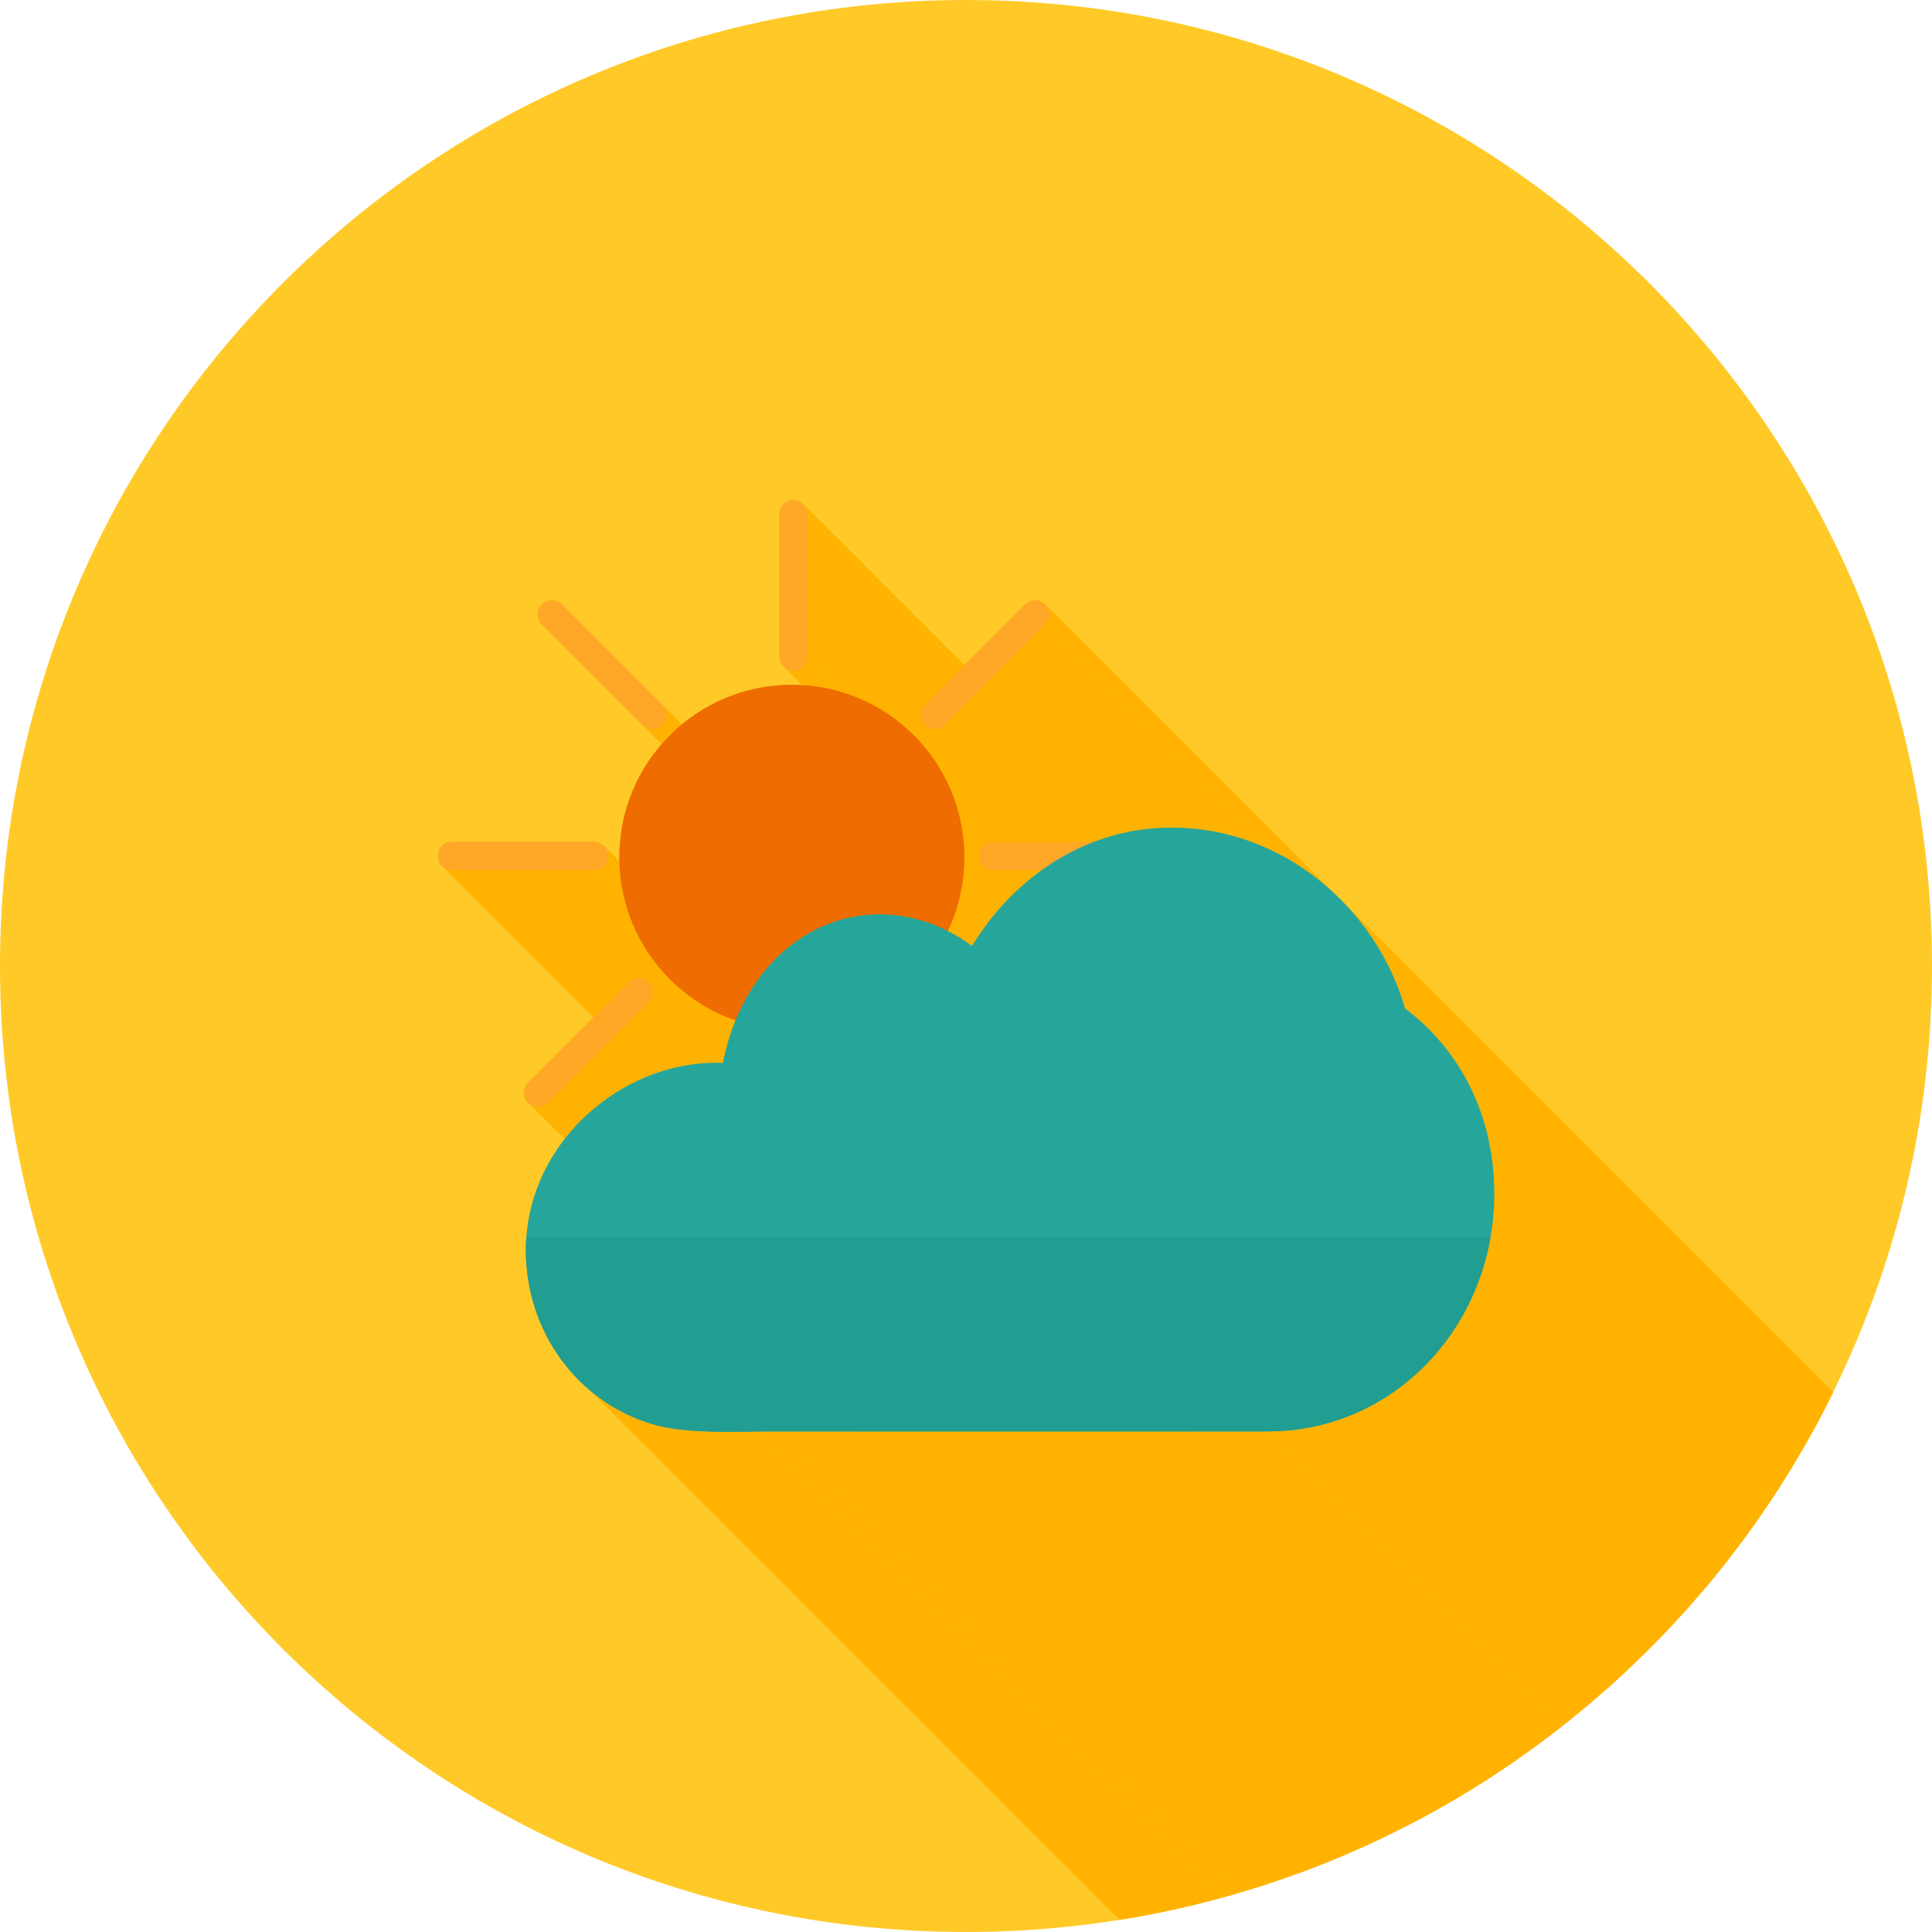
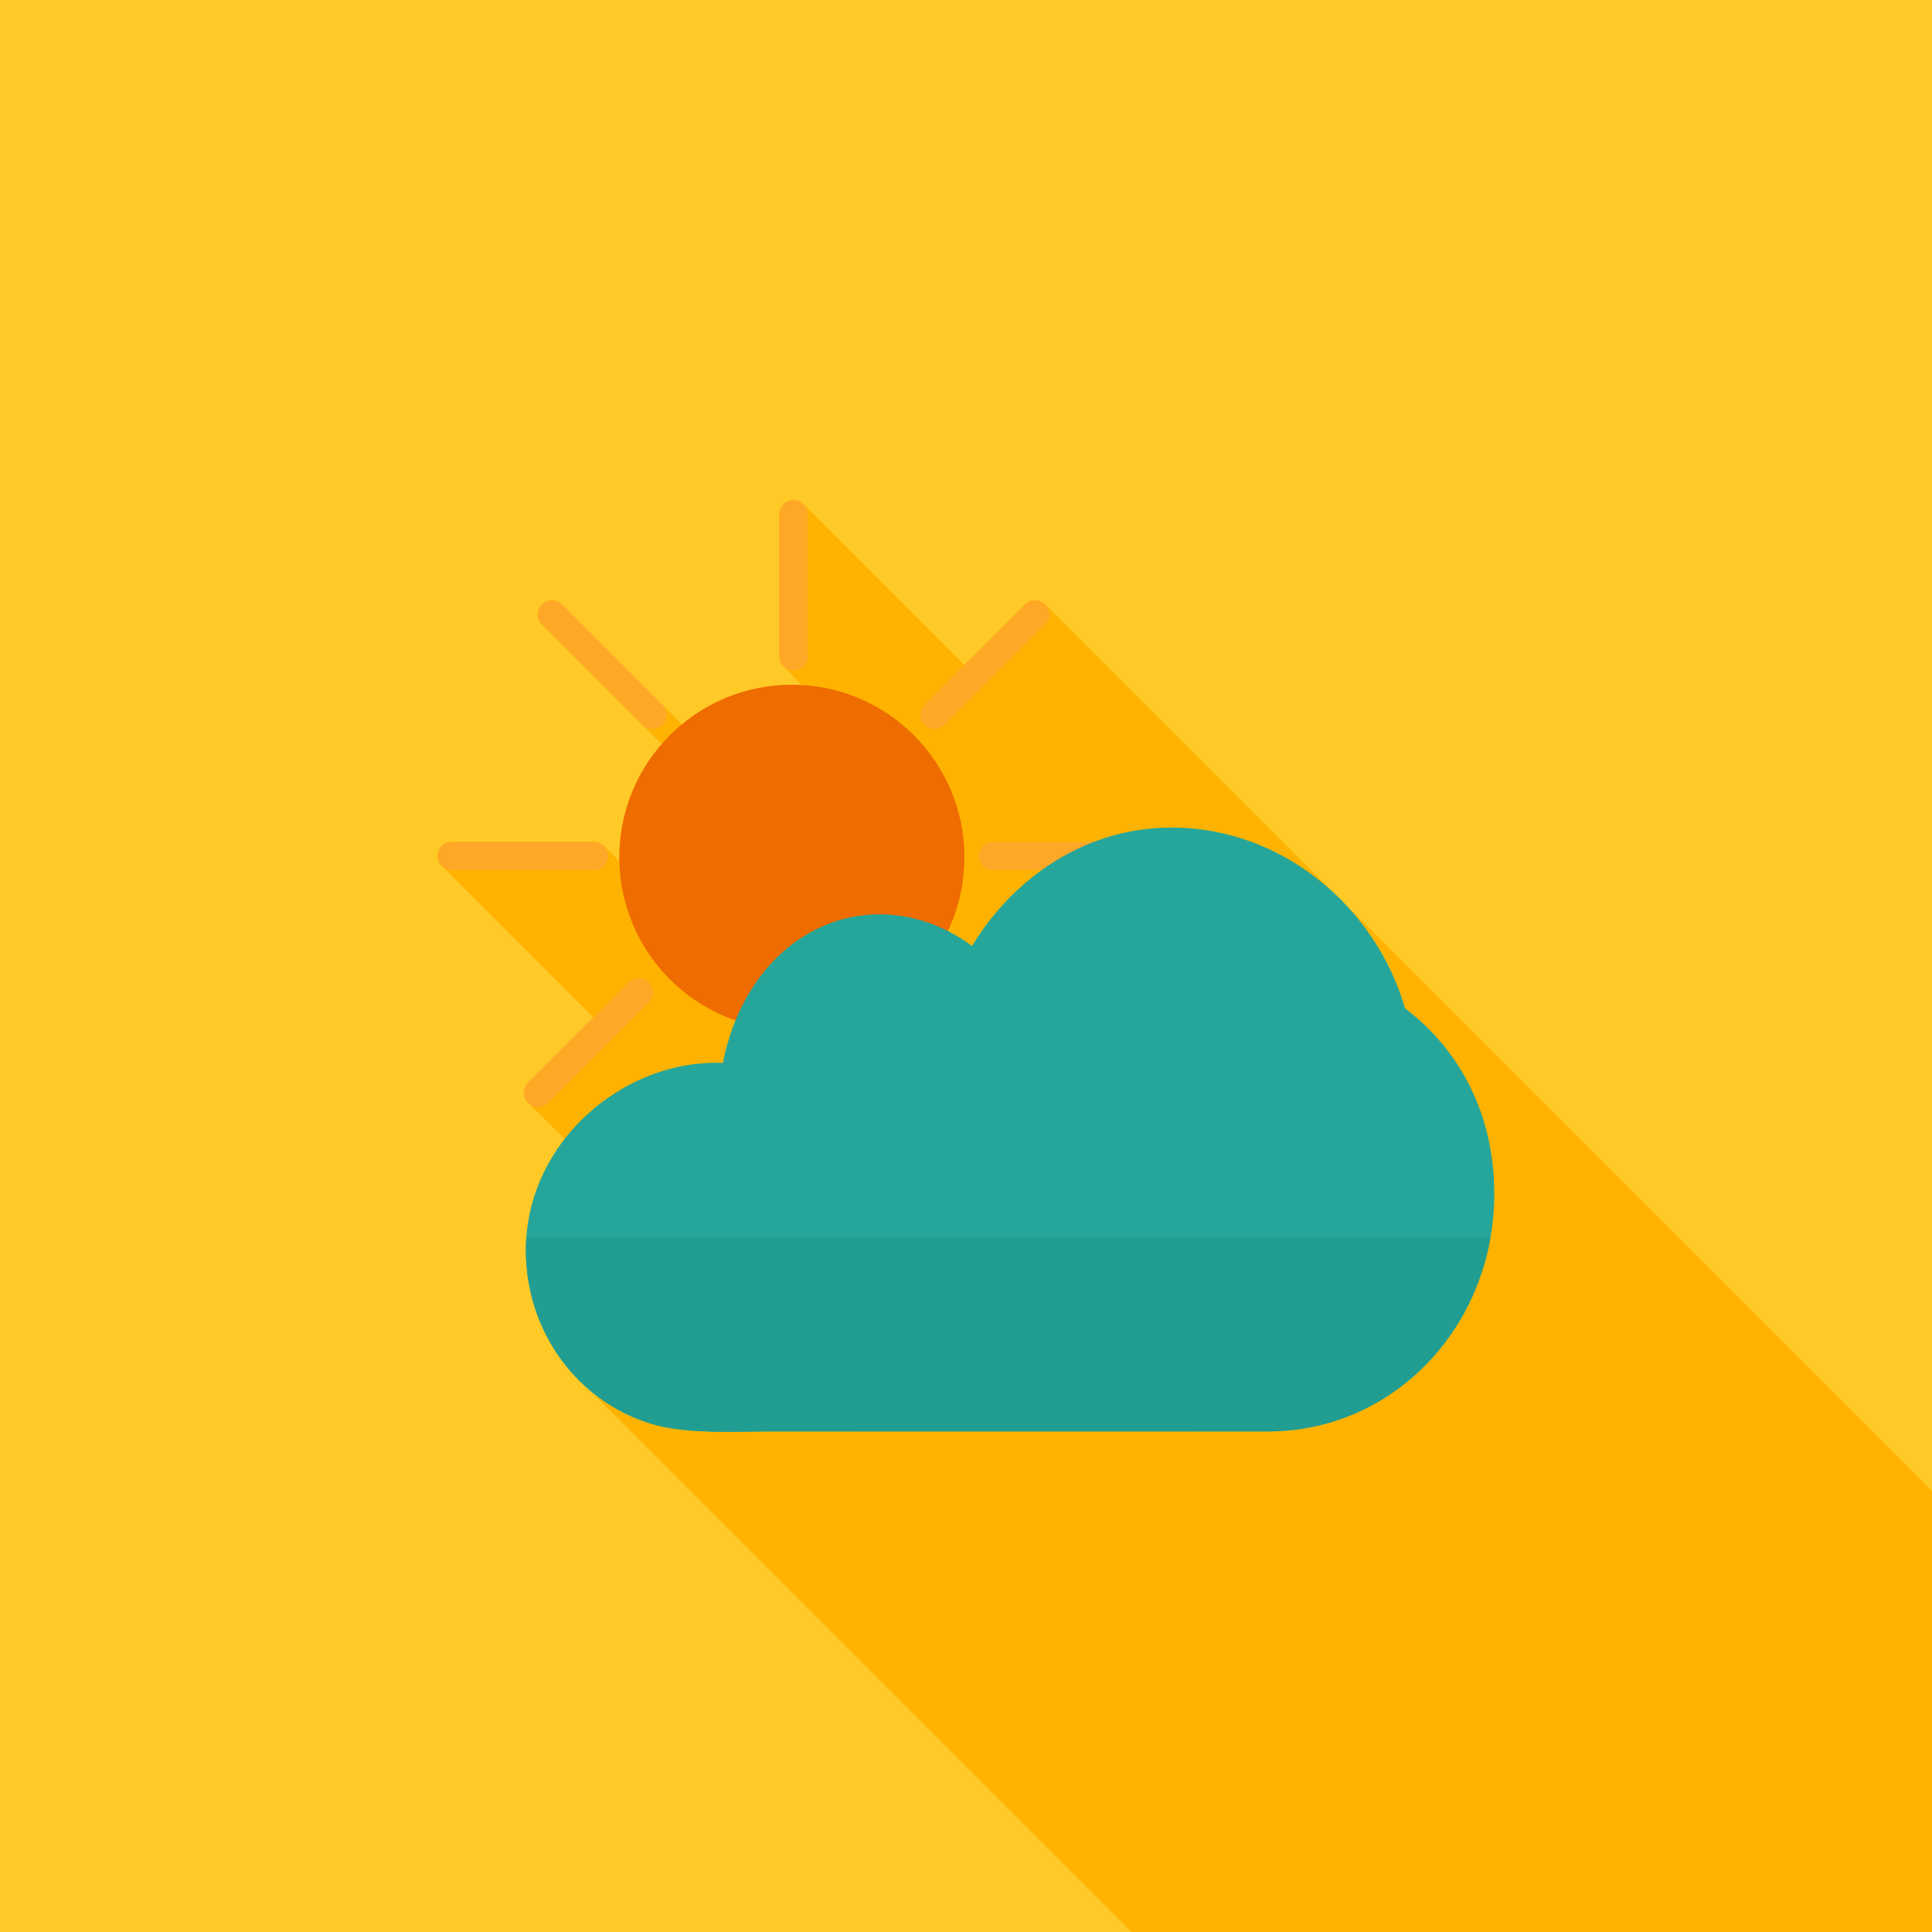
<svg xmlns="http://www.w3.org/2000/svg" xml:space="preserve" width="2048" height="2048" style="shape-rendering:geometricPrecision;text-rendering:geometricPrecision;image-rendering:optimizeQuality;fill-rule:evenodd;clip-rule:evenodd">
  <defs>
    <clipPath id="id0">
-       <path d="M1024-.001c565.541 0 1024 458.46 1024 1024s-458.461 1024-1024 1024c-565.541 0-1024-458.461-1024-1024 0-565.541 458.461-1024 1024-1024z" />
+       <rect x="0" y="0" width="2048" height="2048" />
    </clipPath>
-     <style>.fil1{fill:#ffb300}.fil3{fill:#ffa726;fill-rule:nonzero}</style>
+     <style>
+             .fil1 { fill: #ffb300 }
+             .fil3 { fill: #ffa726; fill-rule: nonzero }
+         </style>
  </defs>
  <g id="Layer_x0020_1">
-     <path d="M1024-.001c565.541 0 1024 458.46 1024 1024s-458.461 1024-1024 1024c-565.541 0-1024-458.461-1024-1024 0-565.541 458.461-1024 1024-1024z" style="fill:#ffca28" />
+     <rect x="0" y="0" width="2048" height="2048" style="fill:#ffca28" />
    <g style="clip-path:url(#id0)">
      <g id="_464375616">
        <path id="_4668027041" class="fil1" d="M1107.94 640.687 2243.82 1776.57l1.04 1.14.89 1.22.76 1.28.62 1.34.48 1.38.35 1.41.21 1.43.06 1.45-.06 1.44-.21 1.43-.35 1.42-.48 1.38-.62 1.33-.76 1.28-.89 1.22-1.04 1.15L1107.94 661.985l1.04-1.144.89-1.218.76-1.283.62-1.337.48-1.38.35-1.411.21-1.433.06-1.443-.06-1.443-.21-1.433-.35-1.411-.48-1.38-.62-1.337-.76-1.283-.89-1.219z" />
        <path id="_466802728" class="fil1" d="M851.864 534.615 1987.74 1670.5l.98 1.07.86 1.16.76 1.24.63 1.31.51 1.39.37 1.44.23 1.5.08 1.54L856.275 545.265l-.078-1.541-.228-1.495-.371-1.443-.506-1.384-.635-1.316-.754-1.243-.867-1.16z" />
        <path id="_466803616" class="fil1" d="M856.275 545.265 1992.16 1681.15v150.61L856.275 695.873z" />
        <path id="_466803688" class="fil1" d="M1107.94 661.985 2243.82 1797.87l-106.49 106.49L1001.45 768.481z" />
        <path id="_466803760" class="fil1" d="M856.275 695.873 1992.16 1831.76l-.08 1.54-.23 1.49-.37 1.44-.51 1.39-.63 1.31-.76 1.25-.86 1.16-.98 1.07-1.06.97-1.16.86-1.25.76-1.31.63-1.39.51-1.44.37-1.5.23-1.54.08L841.214 710.934l1.54-.078 1.495-.228 1.443-.37 1.385-.507 1.315-.634 1.243-.755 1.16-.867 1.069-.972.972-1.069.867-1.16.754-1.242.635-1.316.506-1.384.371-1.444.228-1.495z" />
        <path id="_466803832" class="fil1" d="M595.782 640.687 1731.66 1776.57l106.5 106.5L702.278 747.184z" />
        <path id="_466803904" class="fil1" d="M629.67 922.478 1765.55 2058.36h-150.61L479.061 922.478z" />
        <path id="_466803976" class="fil1" d="M821.603 1517.36 1957.48 2653.25H1951.42l-1.72.01h-1.6l-1.47.01-1.36.01-1.27.01-1.18.01-1.11.01-1.04.02-.99.01-.96.01-.93.02-.91.01-.91.01L800.092 1517.51l.907-.01.911-.02.928-.01.956-.01.994-.02 1.046-.01 1.108-.01 1.181-.01 1.266-.01 1.363-.01 1.471-.01h1.591l1.721-.01h1.865l2.019-.01z" />
        <path id="_466804048" class="fil1" d="M800.092 1517.51 1935.97 2653.39l-3.29.06-3.33.05-3.37.04-3.4.05-3.44.03-3.46.03-3.49.02-3.51.01-3.52-.01-3.54-.02-3.55-.04-3.55-.06-3.55-.08-3.56-.1-3.54-.12-3.54-.15-3.53-.18-3.5-.21-3.49-.24-3.46-.27-3.44-.31-3.4-.35-3.37-.38-3.33-.42-3.29-.47-3.24-.51-3.2-.55-3.13-.61-3.09-.65-3.02-.7-2.96-.76-2.88-.81L692.115 1509.8l2.889.81 2.956.75 3.021.71 3.083.65 3.139.6 3.193.56 3.242.51 3.288.46 3.331.43 3.368.38 3.405.35 3.436.3 3.463.28 3.488.24 3.507.21 3.524.18 3.538.15 3.545.12 3.553.1 3.554.08 3.552.06 3.546.04 3.538.02 3.524.01 3.508-.01 3.488-.02 3.464-.03 3.437-.03 3.405-.05 3.371-.05 3.332-.05z" />
        <path id="_466804120" class="fil1" d="M692.115 1509.8 1828 2645.68l-3.71-1.13-3.67-1.21-3.63-1.27-3.6-1.36-3.56-1.42-3.52-1.49-3.48-1.57-3.45-1.63-3.4-1.7-3.36-1.77-3.33-1.84-3.27-1.9-3.24-1.97-3.19-2.03-3.14-2.09-3.1-2.16-3.06-2.22-3-2.28-2.96-2.34-2.91-2.4L625.539 1474.02l2.91 2.4 2.958 2.34 3.006 2.28 3.053 2.22 3.099 2.15 3.146 2.1 3.19 2.03 3.235 1.97 3.277 1.9 3.322 1.84 3.361 1.77 3.404 1.7 3.444 1.63 3.483 1.56 3.522 1.5 3.56 1.42 3.598 1.35 3.634 1.28 3.67 1.21z" />
        <path id="_466804192" class="fil1" d="M687.648 1041.2 1823.53 2177.08l1.03 1.14.9 1.22.76 1.29.62 1.33.48 1.38.34 1.41.21 1.44.07 1.44-.07 1.44-.21 1.44-.34 1.41-.48 1.38-.62 1.33-.76 1.29-.9 1.21-1.03 1.15L687.648 1062.5l1.033-1.15.897-1.22.758-1.28.62-1.34.482-1.38.345-1.41.207-1.43.068-1.44-.068-1.45-.207-1.43-.345-1.41-.482-1.38-.62-1.34-.758-1.28-.897-1.22z" />
        <path id="_466804264" class="fil1" d="M841.214 710.934 1977.09 1846.82l-1.54-.08-1.49-.23-1.44-.37-1.39-.51-1.31-.63-1.25-.76-1.16-.86-1.07-.97L830.564 706.523l1.07.972 1.16.867 1.241.755 1.317.634 1.383.507 1.443.37 1.495.228z" />
        <path id="_466804336" class="fil1" d="M968.779 779.442 2104.66 1915.32l6.06 6.36 5.75 6.64 5.43 6.91 5.1 7.17 4.76 7.42 4.4 7.66 4.04 7.89 3.66 8.1 3.28 8.31 2.87 8.5 2.47 8.68 2.04 8.85 1.61 9.01 1.16 9.15.71 9.29.24 9.41-.02 2.62-.05 2.61-.1 2.6-.12 2.59-.17 2.58-.19 2.57-.24 2.56-.27 2.55-.3 2.54-.34 2.53-.37 2.51-.41 2.51-.44 2.5-.47 2.48-.51 2.47-.54 2.46-.57 2.44-.61 2.44-.64 2.42-.67 2.41-.7 2.39-.73 2.38-.77 2.37-.8 2.35-.82 2.34-.86 2.32-.89 2.31-.92 2.29-.95 2.28-.97 2.26-1.01 2.25-1.04 2.23L1004.87 986.944l1.04-2.23 1-2.246.98-2.262.95-2.277.92-2.294.89-2.308.86-2.323.82-2.338.8-2.351.76-2.367.74-2.38.7-2.394.67-2.408.64-2.42.61-2.435.57-2.446.54-2.459.51-2.471.47-2.482.44-2.496.41-2.506.37-2.517.34-2.529.3-2.539.27-2.55.23-2.561.2-2.57.17-2.58.12-2.59.09-2.598.06-2.608.02-2.617-.24-9.414-.71-9.289-1.16-9.155-1.61-9.008-2.04-8.851-2.47-8.68-2.87-8.499-3.28-8.308-3.66-8.103-4.04-7.887-4.406-7.661-4.758-7.422-5.1-7.171-5.431-6.911-5.75-6.638z" />
        <path id="_466804408" class="fil1" d="M1001.45 768.481 2137.33 1904.36l-1.15 1.04-1.21.89-1.29.76-1.33.62-1.38.48-1.41.35-1.44.21-1.44.06-1.44-.06-1.44-.21-1.41-.35-1.38-.48-1.33-.62-1.29-.76-1.22-.89-1.14-1.04L980.149 768.481l1.143 1.034 1.219.896 1.283.758 1.337.621 1.38.481 1.411.345 1.433.207 1.443.069 1.443-.069 1.433-.207 1.411-.345 1.38-.481 1.337-.621 1.283-.758 1.215-.896z" />
        <path id="_466804480" class="fil1" d="M1428.65 961.315 2564.53 2097.2l3.45 3.83 3.39 3.9 3.31 3.96 3.23 4.03 3.16 4.08 3.09 4.15 3 4.21 2.93 4.27 2.85 4.32 2.76 4.38 2.69 4.44 2.6 4.49 2.52 4.54 2.43 4.59 2.34 4.64 2.26 4.68 2.17 4.74 2.08 4.77 1.98 4.83 1.9 4.86 1.8 4.91 1.7 4.95 1.62 4.98 1.51 5.03-1135.88-1135.89-1.52-5.02-1.61-4.98-1.7-4.95-1.8-4.91-1.9-4.86-1.98-4.83-2.08-4.78-2.17-4.73-2.26-4.69-2.34-4.64-2.43-4.59-2.52-4.54-2.6-4.48-2.69-4.44-2.76-4.379-2.85-4.324-2.93-4.267-3.01-4.21-3.08-4.149-3.16-4.088-3.23-4.026-3.31-3.963-3.39-3.897z" />
        <path id="_466804552" class="fil1" d="m1521.88 1098.54 1135.88 1135.88 2.25 2.5 2.2 2.53 2.17 2.55 2.12 2.59 2.09 2.61 2.06 2.65 2.01 2.67 1.97 2.71 1.94 2.73 1.9 2.76 1.85 2.78 1.82 2.82 1.78 2.84 1.74 2.87 1.7 2.9 1.65 2.92 1.62 2.96 1.58 2.98 1.53 3-1135.88-1135.88-1.53-3.01-1.58-2.98-1.62-2.95-1.66-2.92-1.69-2.9-1.74-2.87-1.78-2.84-1.82-2.82-1.86-2.79-1.89-2.76-1.94-2.73-1.97-2.7-2.02-2.67-2.05-2.65-2.09-2.61-2.12-2.59-2.17-2.56-2.2-2.52z" />
        <path id="_466804624" class="fil1" d="M1104.02 922.478 2239.91 2058.36h-51.27L1052.76 922.478z" />
        <path id="_466804696" class="fil1" d="M479.061 922.478 1614.94 2058.36l-1.54-.08-1.49-.23-1.45-.37-1.38-.5-1.32-.64-1.24-.75-1.16-.87-1.07-.97L468.411 918.067l1.069.972 1.16.867 1.243.755 1.315.634 1.385.506 1.443.371 1.495.228z" />
        <path id="_466804768" class="fil1" d="M581.151 1168.99 1717.03 2304.87l-1.14 1.04-1.22.89-1.28.76-1.34.62-1.38.48-1.41.35-1.43.21-1.45.06-1.44-.06-1.43-.21-1.41-.35-1.38-.48-1.34-.62-1.28-.76-1.22-.89L560.997 1170.03l1.219.89 1.282.76 1.337.62 1.38.48 1.411.35 1.433.2 1.443.07 1.444-.07 1.432-.2 1.412-.35 1.379-.48 1.337-.62 1.283-.76 1.219-.89z" />
        <path id="_466804840" class="fil1" d="M640.32 896.767 1776.2 2032.65l.97 1.07.87 1.16.75 1.24.64 1.32.51 1.38.37 1.44.22 1.5.08 1.54L644.731 907.417l-.078-1.54-.228-1.496-.371-1.443-.506-1.384-.635-1.316-.754-1.242-.867-1.16z" />
        <path id="_466804912" class="fil1" d="M702.278 747.184 1838.16 1883.07l1.03 1.14.9 1.22.76 1.28.62 1.34.48 1.38.34 1.41.21 1.43.07 1.44-.07 1.45-.21 1.43-.34 1.41-.48 1.38-.62 1.34-.76 1.28-.9 1.22-1.03 1.14L702.278 768.481l1.034-1.143.896-1.219.758-1.283.62-1.337.482-1.379.345-1.412.207-1.432.068-1.444-.068-1.443-.207-1.433-.345-1.411-.482-1.379-.62-1.337-.758-1.283-.896-1.219z" />
        <path id="_466804984" class="fil1" d="M702.278 768.481 1838.16 1904.36l-1.14 1.04-1.22.89-1.29.76-1.33.62-1.38.48-1.41.35-1.44.21-1.44.06-1.44-.06-1.44-.21-1.41-.35-1.38-.48-1.33-.62-1.29-.76-1.22-.89-1.14-1.04L680.98 768.481l1.144 1.034 1.219.896 1.282.758 1.337.621 1.38.481 1.411.345 1.433.207 1.443.069 1.444-.069 1.432-.207 1.412-.345 1.379-.481 1.337-.621 1.283-.758 1.219-.896z" />
        <path id="_466805056" class="fil1" d="m1513.75 1444.24 1135.88 1135.88-4.09 4.18-4.17 4.08-4.28 3.97-4.36 3.87-4.46 3.76-4.55 3.64-4.63 3.54-4.72 3.42-4.8 3.31-4.89 3.18-4.96 3.07-5.05 2.95-5.12 2.82-5.21 2.69-5.27 2.57-5.35 2.43-5.42 2.31-5.49 2.17-5.55 2.03-5.62 1.9-5.69 1.75-5.75 1.61-5.82 1.47-5.87 1.32-5.93 1.18-5.99 1.02-6.04.88-6.1.71-6.14.57-6.2.4-6.25.24-6.29.09-1135.88-1135.89 6.29-.08 6.25-.24 6.2-.41 6.14-.56 6.1-.72 6.04-.87 5.99-1.02 5.93-1.18 5.87-1.32 5.82-1.47 5.75-1.61 5.68-1.76 5.63-1.89 5.55-2.04 5.49-2.17 5.42-2.3 5.35-2.44 5.27-2.56 5.2-2.7 5.13-2.82 5.04-2.94 4.97-3.07 4.89-3.19 4.8-3.3 4.72-3.42 4.63-3.54 4.55-3.65 4.46-3.76 4.36-3.86 4.27-3.98 4.18-4.07z" />
        <path id="_466805128" class="fil1" d="m1557.86 1150.91 1135.88 1135.88 1.58 3.19 1.52 3.22 1.48 3.24 1.43 3.28 1.39 3.29 1.33 3.33 1.29 3.35 1.25 3.38 1.19 3.4 1.14 3.43 1.1 3.45 1.05 3.48 1 3.5.95 3.53.9 3.55.85 3.58.8 3.6.75 3.62.71 3.65.65 3.67.6 3.69.55 3.71.49 3.74.45 3.76.39 3.78.35 3.81.29 3.82.24 3.85.18 3.86.13 3.89.08 3.91.03 3.93L1584 1265.39l-.03-3.93-.08-3.9-.13-3.89-.19-3.87-.23-3.84-.29-3.83-.35-3.8-.39-3.78-.45-3.76-.5-3.74-.54-3.71-.6-3.69-.66-3.67-.7-3.65-.75-3.62-.8-3.6-.85-3.58-.9-3.55-.95-3.53-1-3.5-1.05-3.48-1.1-3.45-1.14-3.43-1.2-3.41-1.24-3.37-1.29-3.35-1.34-3.33-1.38-3.3-1.43-3.27-1.48-3.24-1.53-3.22z" />
        <path id="_466805200" class="fil1" d="m1584 1265.39 1135.88 1135.89v1.46l-.01 1.46-.02 1.45-.03 1.46-.04 1.45-.04 1.45-.05 1.45-.06 1.45-.06 1.45-.08 1.44-.08 1.44-.09 1.44-.09 1.44-.1 1.44-.12 1.43-.11 1.43-.13 1.43-.13 1.43-.15 1.42-.14 1.42-.16 1.42-.16 1.42-.17 1.42-.18 1.41-.19 1.41-.19 1.41-.2 1.41-.21 1.4-.21 1.4-.23 1.4-.22 1.39-.24 1.4-1135.88-1135.88.23-1.4.23-1.39.23-1.4.21-1.4.21-1.41.2-1.4.19-1.41.19-1.41.17-1.42.17-1.41.17-1.42.15-1.42.15-1.42.14-1.43.14-1.42.12-1.43.12-1.43.11-1.44.11-1.43.09-1.44.09-1.44.08-1.44.08-1.44.06-1.45.06-1.45.05-1.45.04-1.45.04-1.45.02-1.46.02-1.46.02-1.46z" />
        <path id="_466805272" class="fil1" d="M1052.76 922.478 2188.64 2058.36l-1.54-.08-1.5-.23-1.44-.37-1.38-.5-1.32-.64-1.24-.75-1.16-.87-1.07-.97L1042.11 918.067l1.07.972 1.16.867 1.24.755 1.31.634 1.39.506 1.44.371 1.5.228z" />
        <path id="_466805344" class="fil1" d="m1580.11 1311.13 1135.88 1135.88-.87 4.8-.96 4.77-1.05 4.74-1.12 4.7-1.21 4.67-1.3 4.64-1.37 4.59-1.45 4.56-1.54 4.53-1.61 4.48-1.69 4.44-1.77 4.4-1.85 4.36-1.92 4.31-1.99 4.27-2.07 4.23-2.15 4.18-2.22 4.13-2.29 4.08-2.36 4.03-2.43 3.98-2.5 3.94-2.56 3.88-2.64 3.82-2.7 3.77-2.77 3.72-2.84 3.66-2.9 3.61-2.96 3.54-3.03 3.49-3.09 3.43-3.15 3.36-1135.88-1135.88 3.15-3.37 3.09-3.42 3.03-3.49 2.96-3.55 2.9-3.6 2.84-3.66 2.77-3.72 2.7-3.77 2.64-3.83 2.56-3.88 2.5-3.93 2.43-3.98 2.36-4.03 2.29-4.09 2.22-4.13 2.14-4.17 2.07-4.23 2-4.27 1.92-4.31 1.85-4.36 1.77-4.4 1.69-4.44 1.61-4.48 1.54-4.53 1.45-4.56 1.37-4.59 1.29-4.64 1.22-4.67 1.12-4.7 1.05-4.74.96-4.77z" />
        <path id="_466805416" class="fil1" d="M644.731 907.417 1780.61 2043.3l-.08 1.54-.22 1.49-.37 1.45-.51 1.38-.64 1.32-.75 1.24-.87 1.16-.97 1.07-1.07.97-1.16.87-1.24.75-1.32.64-1.38.5-1.44.37-1.5.23-1.54.08L629.67 922.478l1.54-.078 1.495-.228 1.444-.371 1.384-.506 1.316-.634 1.242-.755 1.16-.867 1.069-.972.972-1.069.867-1.16.754-1.242.635-1.316.506-1.384.371-1.444.228-1.495z" />
        <path id="_466805488" class="fil1" d="M779.646 1081.73 1915.53 2217.61l-6.66-2.45-6.54-2.7-6.4-2.93-6.27-3.18-6.13-3.41-5.98-3.63-5.83-3.85-5.67-4.06-5.51-4.27-5.33-4.48-5.16-4.67L714.166 1042.1l5.16 4.67 5.336 4.48 5.507 4.27 5.67 4.06 5.829 3.85 5.981 3.63 6.129 3.41 6.269 3.17 6.405 2.94 6.535 2.7z" />
        <path id="_466805560" class="fil1" d="M687.648 1062.5 1823.53 2198.38l-106.5 106.49L581.151 1168.99z" />
        <path id="_466805632" class="fil1" d="m1343.69 1517.36 1135.88 1135.89h-522.09L821.603 1517.36z" />
        <path id="_464376912" class="fil1" d="M1052.76 892.355h106.929c25.569-9.733 53.208-15.118 82.406-15.118 58.614 0 112.937 21.142 156.465 55.967 42.88 34.304 75.236 81.914 90.86 135.69 29.111 22.114 52.28 49.818 68.444 82.014 17.013 33.885 26.138 72.48 26.138 114.484 0 15.595-1.332 30.882-3.892 45.732-8.858 51.392-32.42 97.543-66.36 133.114-43.048 45.117-102.683 73.125-170.062 73.125H821.605c-12.11 0-16.666.073-21.51.149-34.85.551-77.54 1.228-107.978-7.714-39.698-11.662-73.565-36.163-97.401-68.857-23.5-32.234-37.253-72.355-37.253-115.931 0-4.663.176-9.293.52-13.887a187.882 187.882 0 0 1 2.057-16.998c8.125-48.515 34.905-90.552 71.22-120.362 35.998-29.552 81.505-47.185 127.472-47.185 2.517 0 5.058.055 7.62.172 2.997-15.62 7.46-30.739 13.296-45.024-71.67-24.773-123.144-92.843-123.144-172.935 0-101.028 81.9-182.928 182.927-182.928 101.028 0 182.928 81.9 182.928 182.928 0 27.959-6.272 54.453-17.487 78.152a178.307 178.307 0 0 1 25.479 15.758c19.234-31.409 44.204-58.984 73.676-80.224h-51.267c-8.319 0-15.062-6.743-15.062-15.061 0-8.319 6.743-15.062 15.062-15.062zm33.888-251.668c5.88-5.88 15.417-5.88 21.298 0 5.88 5.88 5.88 15.417 0 21.298l-106.497 106.497c-5.88 5.88-15.417 5.88-21.298 0-5.88-5.881-5.88-15.417 0-21.298l106.497-106.497zM687.65 1041.198c5.88 5.88 5.88 15.417 0 21.298l-106.497 106.497c-5.88 5.88-15.417 5.88-21.297 0-5.881-5.881-5.881-15.417 0-21.298l106.497-106.497c5.88-5.88 15.416-5.88 21.297 0zm-91.866-400.511 106.497 106.497c5.88 5.88 5.88 15.417 0 21.298-5.88 5.88-15.417 5.88-21.298 0L574.486 661.985c-5.88-5.881-5.88-15.417 0-21.298 5.881-5.88 15.417-5.88 21.298 0zm245.432-110.484c8.319 0 15.061 6.743 15.061 15.061v150.608c0 8.319-6.743 15.062-15.061 15.062-8.317 0-15.061-6.743-15.061-15.062V545.264c0-8.318 6.744-15.061 15.061-15.061zM479.064 892.355h150.608c8.319 0 15.061 6.743 15.061 15.061 0 8.319-6.743 15.062-15.061 15.062H479.064c-8.319 0-15.061-6.743-15.061-15.062 0-8.318 6.743-15.061 15.061-15.061z" />
      </g>
    </g>
-     <path d="M1024-.001c565.541 0 1024 458.46 1024 1024s-458.461 1024-1024 1024c-565.541 0-1024-458.461-1024-1024 0-565.541 458.461-1024 1024-1024z" style="fill:none" />
    <path class="fil3" d="M1052.76 922.478c-8.319 0-15.061-6.743-15.061-15.061s6.743-15.062 15.061-15.062h150.61c8.317 0 15.061 6.744 15.061 15.062s-6.744 15.061-15.061 15.061h-150.61z" />
    <circle cx="839.429" cy="908.791" style="fill:#ef6c00" r="182.928" />
    <path d="M1242.09 877.237c58.615 0 112.937 21.142 156.465 55.967 42.881 34.305 75.236 81.914 90.86 135.69 29.112 22.114 52.28 49.818 68.445 82.013 17.012 33.886 26.138 72.48 26.138 114.486 0 69.573-26.507 132.997-70.252 178.846-43.048 45.117-102.683 73.124-170.062 73.124H821.6c-12.11 0-16.667.074-21.51.15-34.852.55-77.541 1.228-107.979-7.715-39.698-11.662-73.565-36.161-97.4-68.857-23.501-32.233-37.254-72.354-37.254-115.93 0-10.477.887-20.792 2.577-30.885 8.125-48.515 34.905-90.552 71.22-120.362 35.998-29.553 81.505-47.187 127.473-47.187 2.517 0 5.057.057 7.619.174 5.683-29.62 16.635-57.436 32.24-81.191 19.008-28.937 44.86-51.89 76.498-64.945 30.283-12.485 62.05-14.343 92.112-7.404 22.438 5.178 43.937 15.268 63.15 29.491 20.86-34.066 48.47-63.622 81.252-85.477 37.603-25.068 81.886-39.988 130.49-39.988z" style="fill:#26a69a;fill-rule:nonzero" />
    <path d="M1580.1 1311.12c-8.86 51.392-32.418 97.544-66.357 133.115-43.047 45.117-102.683 73.124-170.062 73.124H821.598c-12.11 0-16.666.074-21.51.15-34.85.55-77.54 1.228-107.978-7.714-39.698-11.663-73.565-36.162-97.4-68.858-23.501-32.233-37.254-72.354-37.254-115.93 0-4.662.175-9.293.52-13.887h1022.12z" style="fill:#229d91;fill-rule:nonzero" />
    <path class="fil3" d="M826.152 545.265c0-8.319 6.744-15.063 15.061-15.063 8.319 0 15.062 6.745 15.062 15.063v150.608c0 8.319-6.743 15.061-15.062 15.061-8.317 0-15.061-6.743-15.061-15.061V545.265zM574.484 661.985c-5.88-5.88-5.88-15.417 0-21.298 5.88-5.88 15.417-5.88 21.298 0l106.497 106.497c5.882 5.881 5.882 15.417 0 21.298-5.881 5.88-15.417 5.88-21.298 0L574.484 661.985zM1086.65 640.687c5.88-5.88 15.417-5.88 21.298 0 5.88 5.88 5.88 15.417 0 21.298L1001.45 768.482c-5.881 5.88-15.417 5.88-21.298 0-5.88-5.881-5.88-15.417 0-21.298l106.497-106.497zM666.35 1041.2c5.88-5.88 15.417-5.88 21.298 0 5.88 5.88 5.88 15.417 0 21.298L581.15 1168.995c-5.881 5.88-15.417 5.88-21.298 0-5.88-5.881-5.88-15.417 0-21.298L666.35 1041.2zM479.061 922.478c-8.319 0-15.061-6.743-15.061-15.061s6.743-15.062 15.061-15.062h150.608c8.319 0 15.061 6.744 15.061 15.062s-6.743 15.061-15.061 15.061H479.061z" />
  </g>
</svg>
